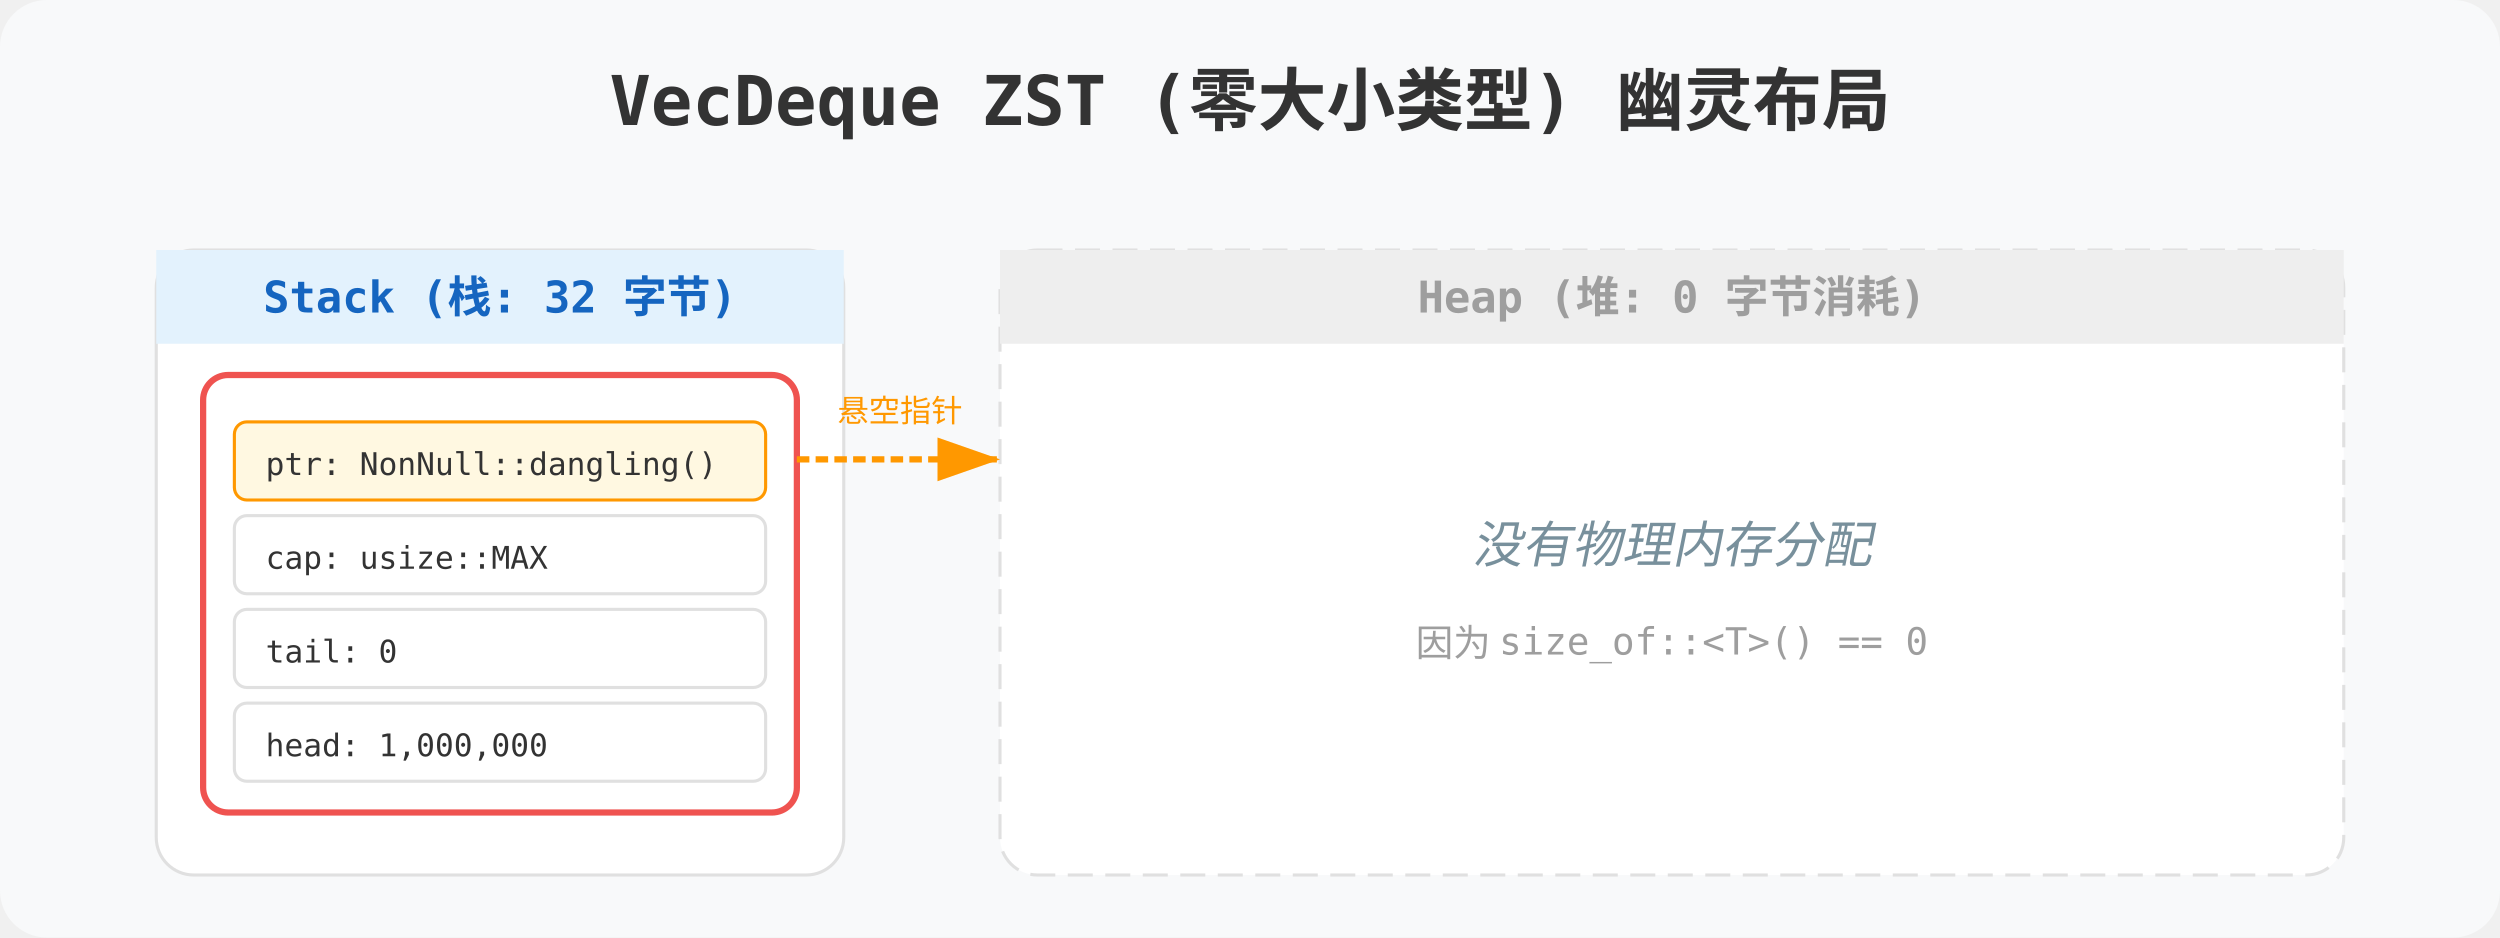
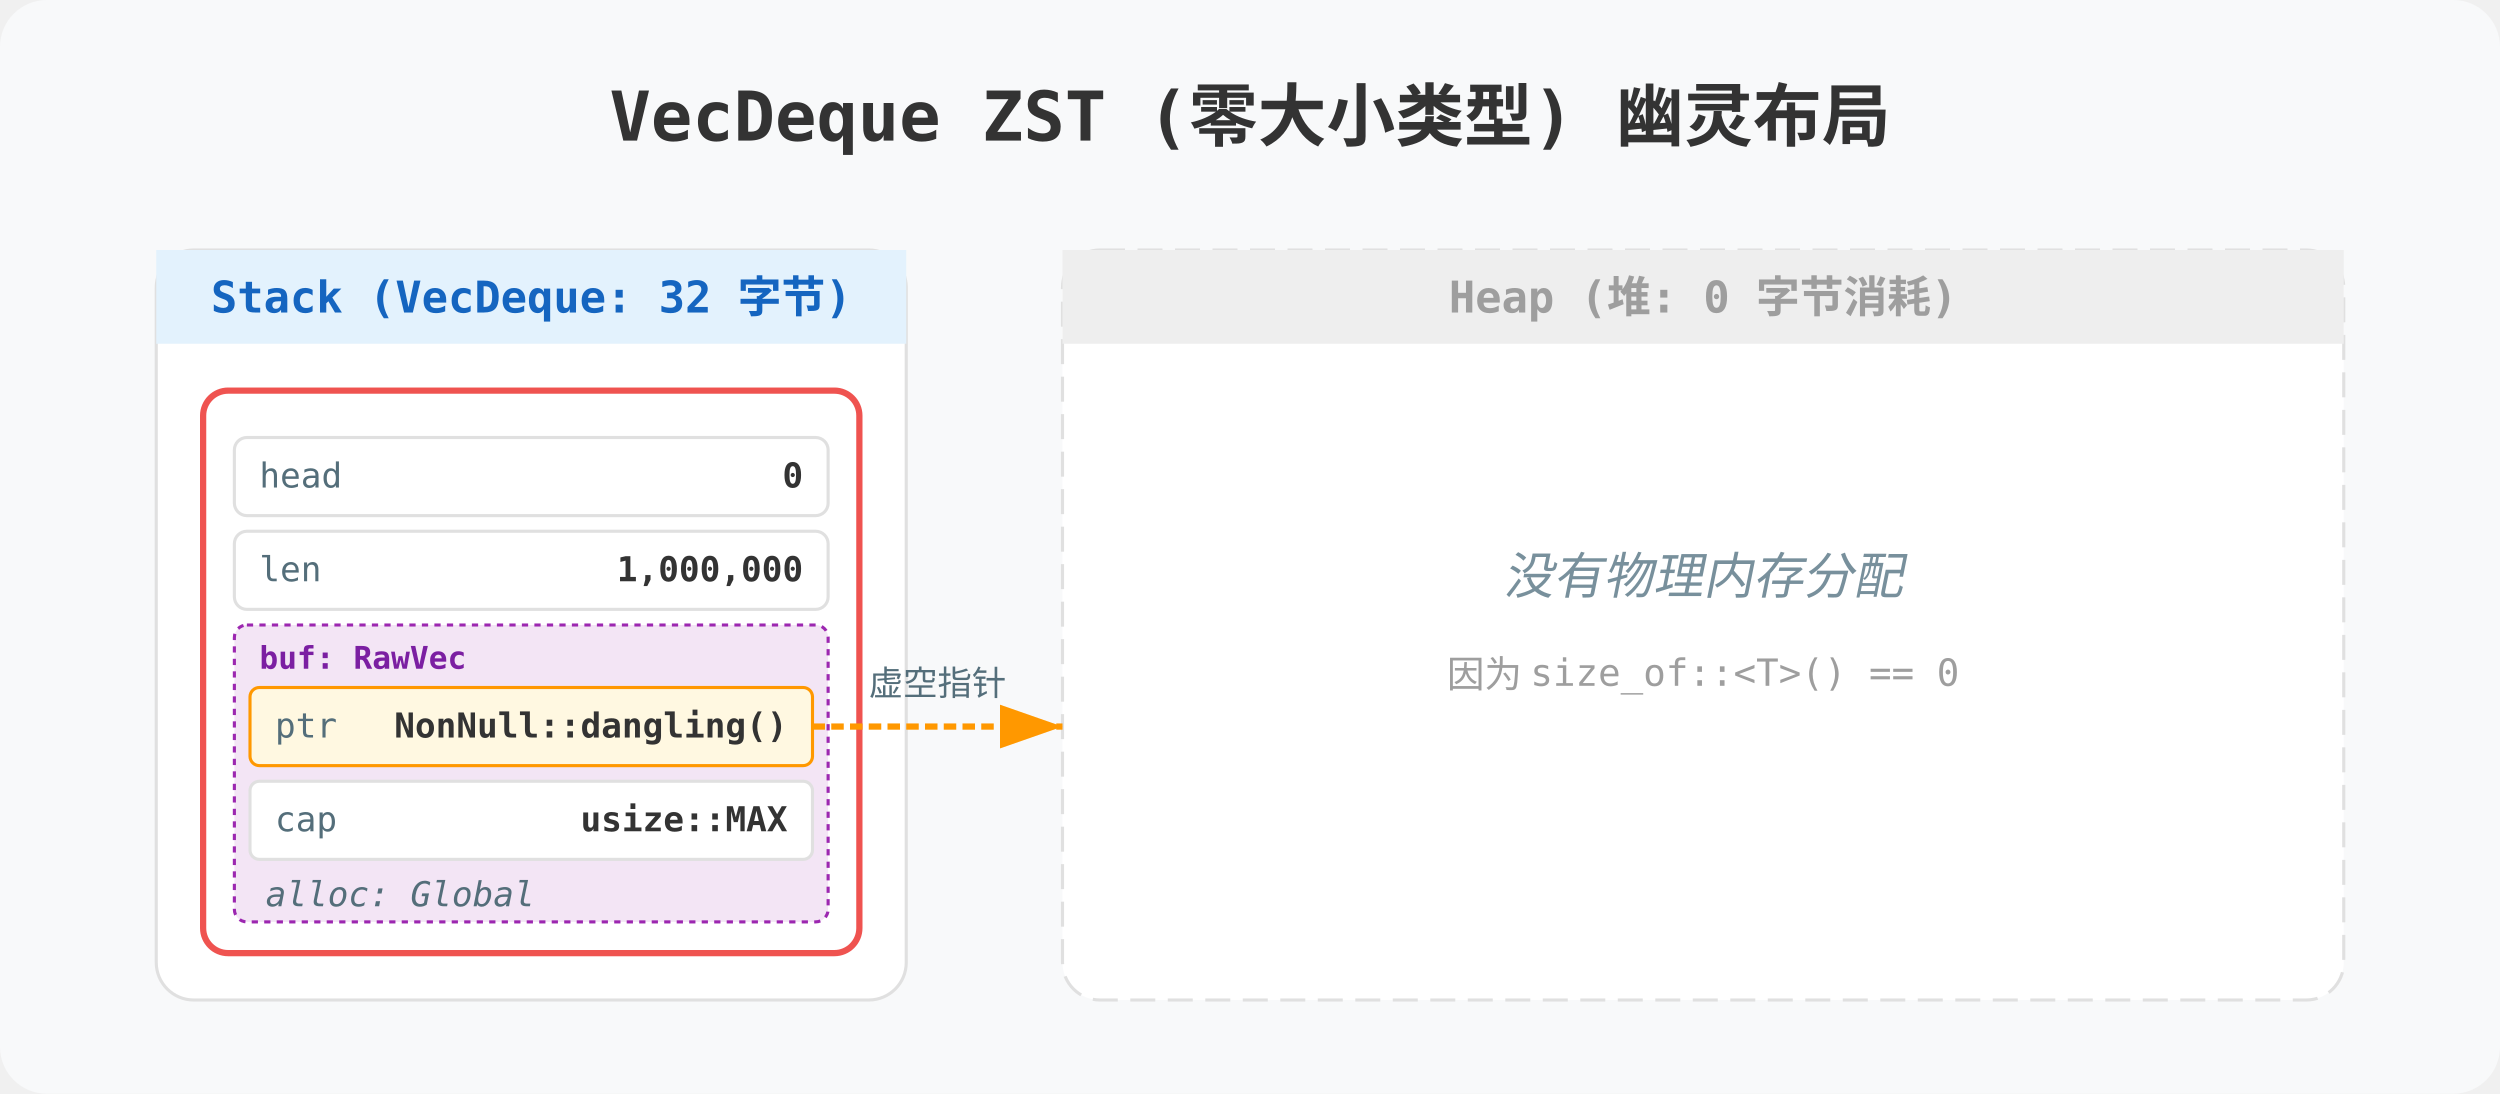
- <svg xmlns="http://www.w3.org/2000/svg" width="800" height="300" viewBox="0 0 800 300" fill="none" shape-rendering="geometricPrecision" text-rendering="geometricPrecision">
-   <rect width="800" height="300" rx="15" fill="#f8f9fa" />
-   <text x="400" y="40" text-anchor="middle" font-family="JetBrains Mono, monospace" font-size="22" font-weight="bold" fill="#333333">VecDeque ZST (零大小类型) 幽灵布局</text>
-   <rect x="50" y="80" width="220" height="200" rx="12" fill="#ffffff" stroke="#e0e0e0" stroke-width="1" />
-   <rect x="50" y="80" width="220" height="30" rx="12 12 0 0" fill="#e3f2fd" />
-   <text x="160" y="100" text-anchor="middle" font-family="JetBrains Mono, monospace" font-size="14" font-weight="bold" fill="#1565c0">Stack (栈: 32 字节)</text>
-   <rect x="65" y="120" width="190" height="140" rx="8" fill="#ffffff" stroke="#ef5350" stroke-width="2" />
-   <rect x="75" y="135" width="170" height="25" rx="4" fill="#fff8e1" stroke="#ff9800" />
-   <text x="85" y="152" font-family="JetBrains Mono, monospace" font-size="10" fill="#333333">ptr: NonNull::dangling()</text>
-   <rect x="75" y="165" width="170" height="25" rx="4" fill="#ffffff" stroke="#e0e0e0" />
-   <text x="85" y="182" font-family="JetBrains Mono, monospace" font-size="10" fill="#333333">cap: usize::MAX</text>
-   <rect x="75" y="195" width="170" height="25" rx="4" fill="#ffffff" stroke="#e0e0e0" />
-   <text x="85" y="212" font-family="JetBrains Mono, monospace" font-size="10" fill="#333333">tail: 0</text>
-   <rect x="75" y="225" width="170" height="25" rx="4" fill="#ffffff" stroke="#e0e0e0" />
-   <text x="85" y="242" font-family="JetBrains Mono, monospace" font-size="10" fill="#333333">head: 1,000,000</text>
-   <rect x="320" y="80" width="430" height="200" rx="12" fill="#ffffff" stroke="#e0e0e0" stroke-width="1" stroke-dasharray="8 4" />
-   <rect x="320" y="80" width="430" height="30" rx="12 12 0 0" fill="#eeeeee" />
-   <text x="535" y="100" text-anchor="middle" font-family="JetBrains Mono, monospace" font-size="14" font-weight="bold" fill="#9e9e9e">Heap (堆: 0 字节消耗)</text>
-   <text x="535" y="180" text-anchor="middle" font-family="JetBrains Mono, monospace" font-size="16" fill="#78909c" font-style="italic">没有物理内存分配</text>
-   <text x="535" y="210" text-anchor="middle" font-family="JetBrains Mono, monospace" font-size="12" fill="#9e9e9e">因为 size_of::&lt;T&gt;() == 0</text>
-   <path d="M255 147 L320 147" stroke="#ff9800" stroke-width="2" stroke-dasharray="4 2" marker-end="url(#arrowhead)" />
-   <text x="288" y="135" text-anchor="middle" font-family="JetBrains Mono, monospace" font-size="10" fill="#ff9800">悬空指针</text>
+ <svg xmlns="http://www.w3.org/2000/svg" width="800" height="350" viewBox="0 0 800 350" fill="none" shape-rendering="geometricPrecision" text-rendering="geometricPrecision">
+   <rect width="800" height="350" rx="15" fill="#f8f9fa" />
  <defs>
+     <style>
+ .label { font-family: 'JetBrains Mono', monospace; font-size: 11px; fill: #546e7a; }
+ .value { font-family: 'JetBrains Mono', monospace; font-size: 11px; font-weight: bold; fill: #333; }
+ .header { font-family: 'JetBrains Mono', monospace; font-size: 14px; font-weight: bold; fill: #1565c0; }
+ .heap-header { font-family: 'JetBrains Mono', monospace; font-size: 14px; font-weight: bold; fill: #9e9e9e; }
+ .sub-header { font-family: 'JetBrains Mono', monospace; font-size: 10px; font-weight: bold; fill: #7b1fa2; }
+ .title { font-family: 'JetBrains Mono', monospace; font-size: 22px; font-weight: bold; fill: #333333; }
+ .annotation { font-family: 'JetBrains Mono', monospace; font-size: 12px; fill: #9e9e9e; }
+ .ghost-text { font-family: 'JetBrains Mono', monospace; font-size: 16px; fill: #78909c; font-style: italic; }
+ </style>
    <marker id="arrowhead" markerWidth="10" markerHeight="7" refX="10" refY="3.5" orient="auto">
      <polygon points="0 0, 10 3.5, 0 7" fill="#ff9800" />
    </marker>
  </defs>
+   <text x="400" y="45" text-anchor="middle" class="title">VecDeque ZST (零大小类型) 幽灵布局</text>
+   <g transform="translate(50, 80)">
+     <rect width="240" height="240" rx="12" fill="#ffffff" stroke="#e0e0e0" stroke-width="1" />
+     <rect width="240" height="30" rx="12 12 0 0" fill="#e3f2fd" />
+     <text x="120" y="20" text-anchor="middle" class="header">Stack (VecDeque: 32 字节)</text>
+     <g transform="translate(15, 45)">
+       <rect width="210" height="180" rx="8" fill="#ffffff" stroke="#ef5350" stroke-width="2" />
+       <g transform="translate(10, 15)">
+         <rect width="190" height="25" rx="4" fill="#ffffff" stroke="#e0e0e0" />
+         <text x="8" y="16" class="label">head</text>
+         <text x="182" y="16" class="value" text-anchor="end">0</text>
+       </g>
+       <g transform="translate(10, 45)">
+         <rect width="190" height="25" rx="4" fill="#ffffff" stroke="#e0e0e0" />
+         <text x="8" y="16" class="label">len</text>
+         <text x="182" y="16" class="value" text-anchor="end">1,000,000</text>
+       </g>
+       <g transform="translate(10, 75)">
+         <rect width="190" height="95" rx="4" fill="#f3e5f5" stroke="#9c27b0" stroke-dasharray="2 2" />
+         <text x="8" y="14" class="sub-header">buf: RawVec</text>
+         <g transform="translate(5, 20)">
+           <rect width="180" height="25" rx="3" fill="#fff8e1" stroke="#ff9800" />
+           <text x="8" y="16" class="label">ptr</text>
+           <text x="172" y="16" class="value" text-anchor="end" fill="#f57c00">NonNull::dangling()</text>
+         </g>
+         <g transform="translate(5, 50)">
+           <rect width="180" height="25" rx="3" fill="#ffffff" stroke="#e0e0e0" />
+           <text x="8" y="16" class="label">cap</text>
+           <text x="172" y="16" class="value" text-anchor="end">usize::MAX</text>
+         </g>
+         <g transform="translate(5, 80)">
+           <text x="5" y="10" class="label" style="font-style: italic;">alloc: Global</text>
+         </g>
+       </g>
+     </g>
+   </g>
+   <g transform="translate(340, 80)">
+     <rect width="410" height="240" rx="12" fill="#ffffff" stroke="#e0e0e0" stroke-width="1" stroke-dasharray="8 4" />
+     <rect width="410" height="30" rx="12 12 0 0" fill="#eeeeee" />
+     <text x="205" y="20" text-anchor="middle" class="heap-header">Heap (堆: 0 字节消耗)</text>
+     <text x="205" y="110" text-anchor="middle" class="ghost-text">没有物理内存分配</text>
+     <text x="205" y="140" text-anchor="middle" class="annotation">因为 size_of::&lt;T&gt;() == 0</text>
+   </g>
+   <path d="M260 232.5 L340 232.5" stroke="#ff9800" stroke-width="2" stroke-dasharray="4 2" marker-end="url(#arrowhead)" />
+   <text x="300" y="222.5" text-anchor="middle" class="label" fill="#ff9800">虚空指针</text>
</svg>
